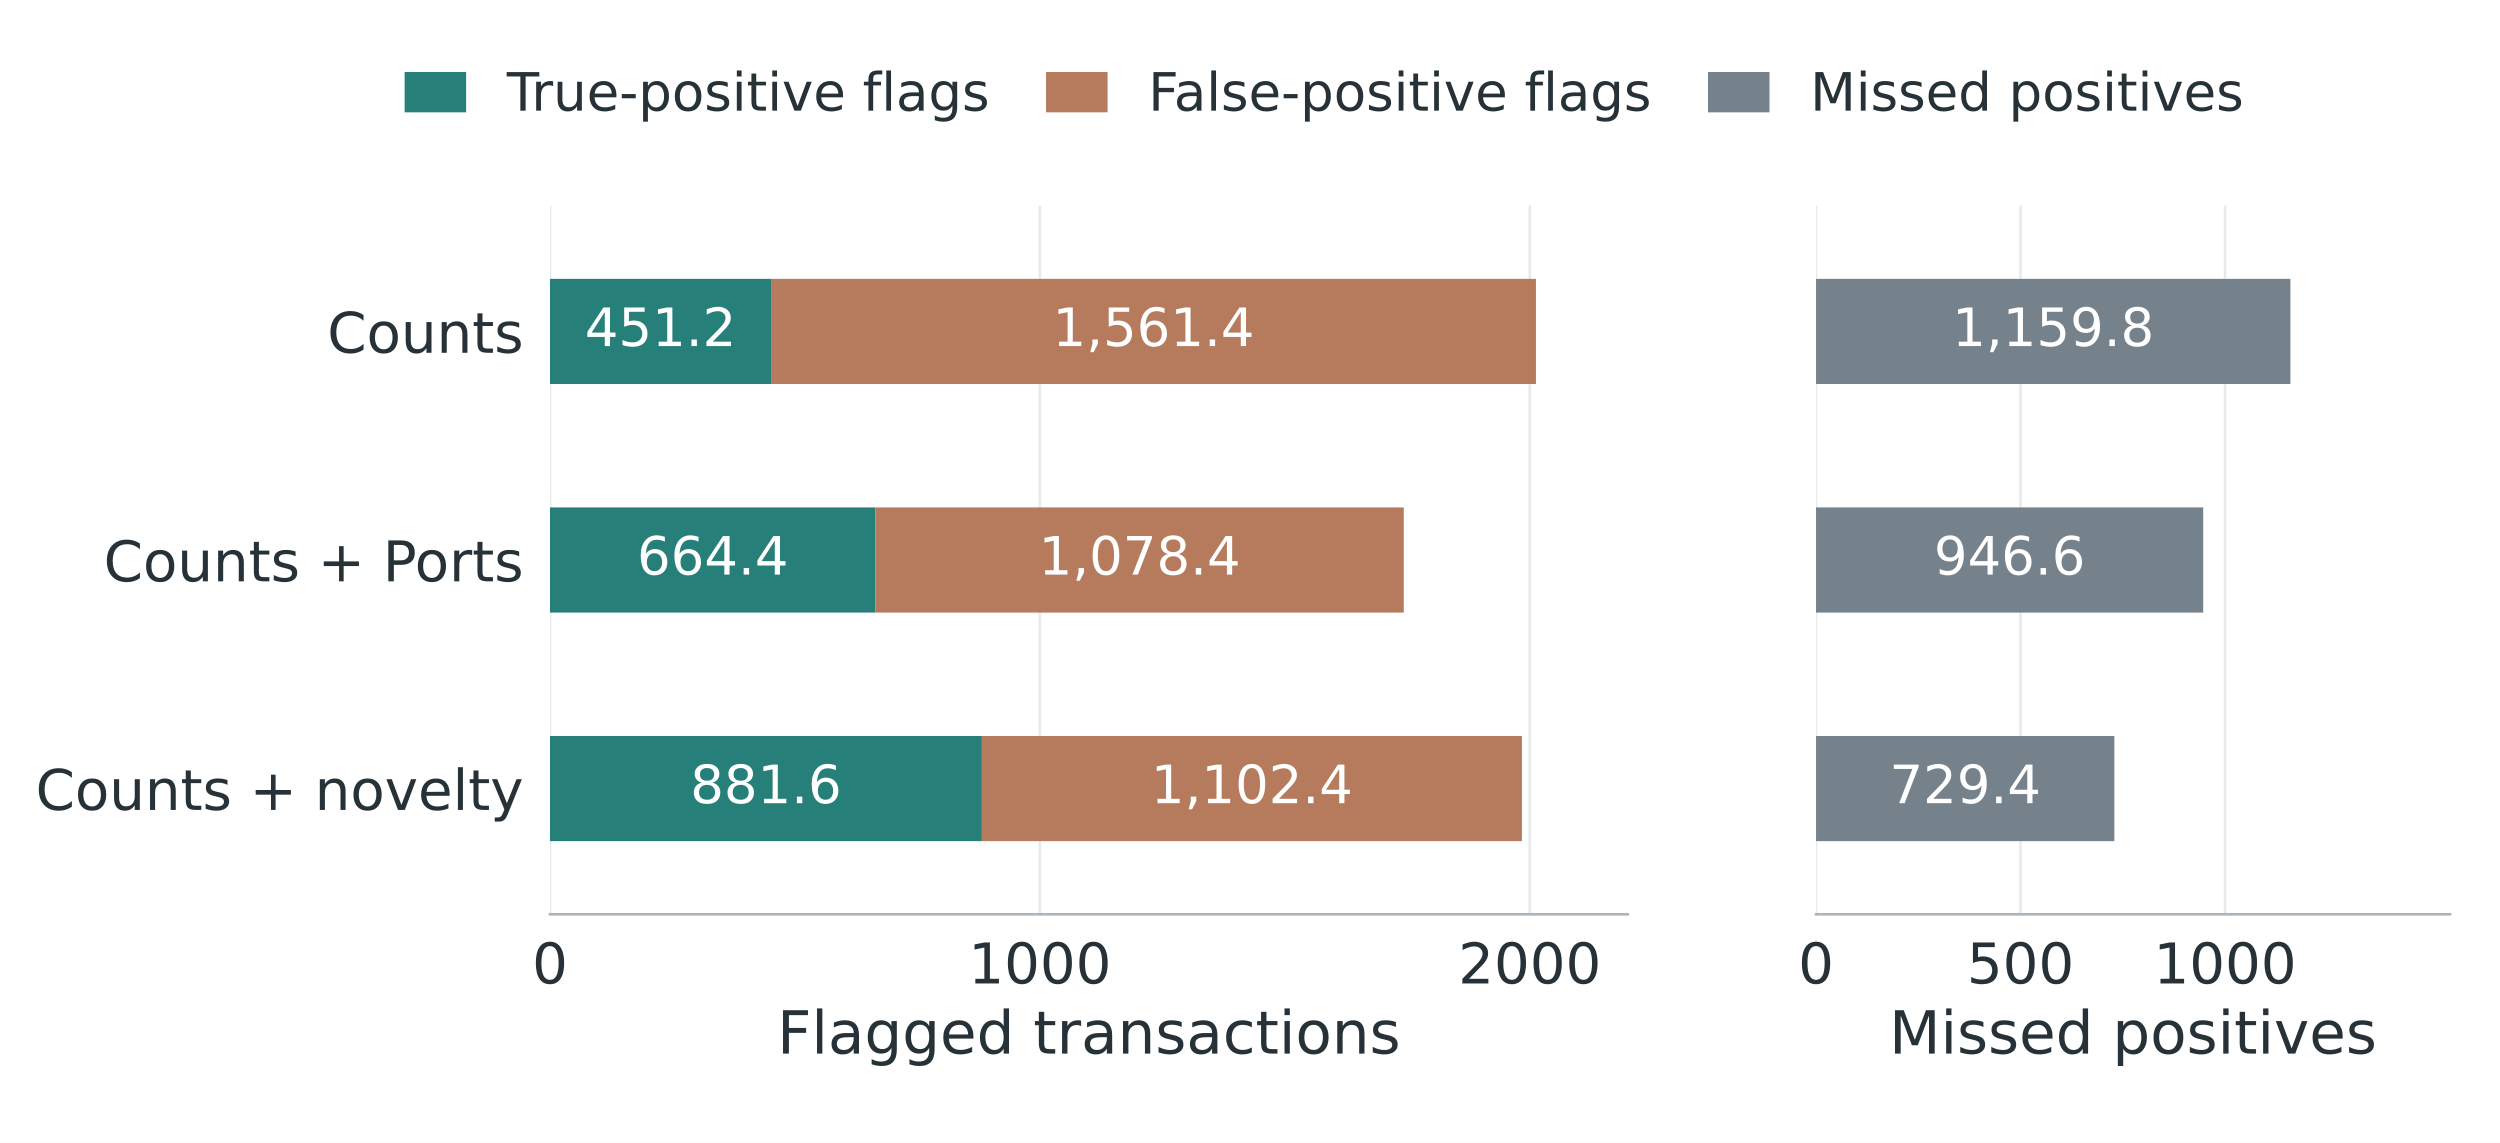
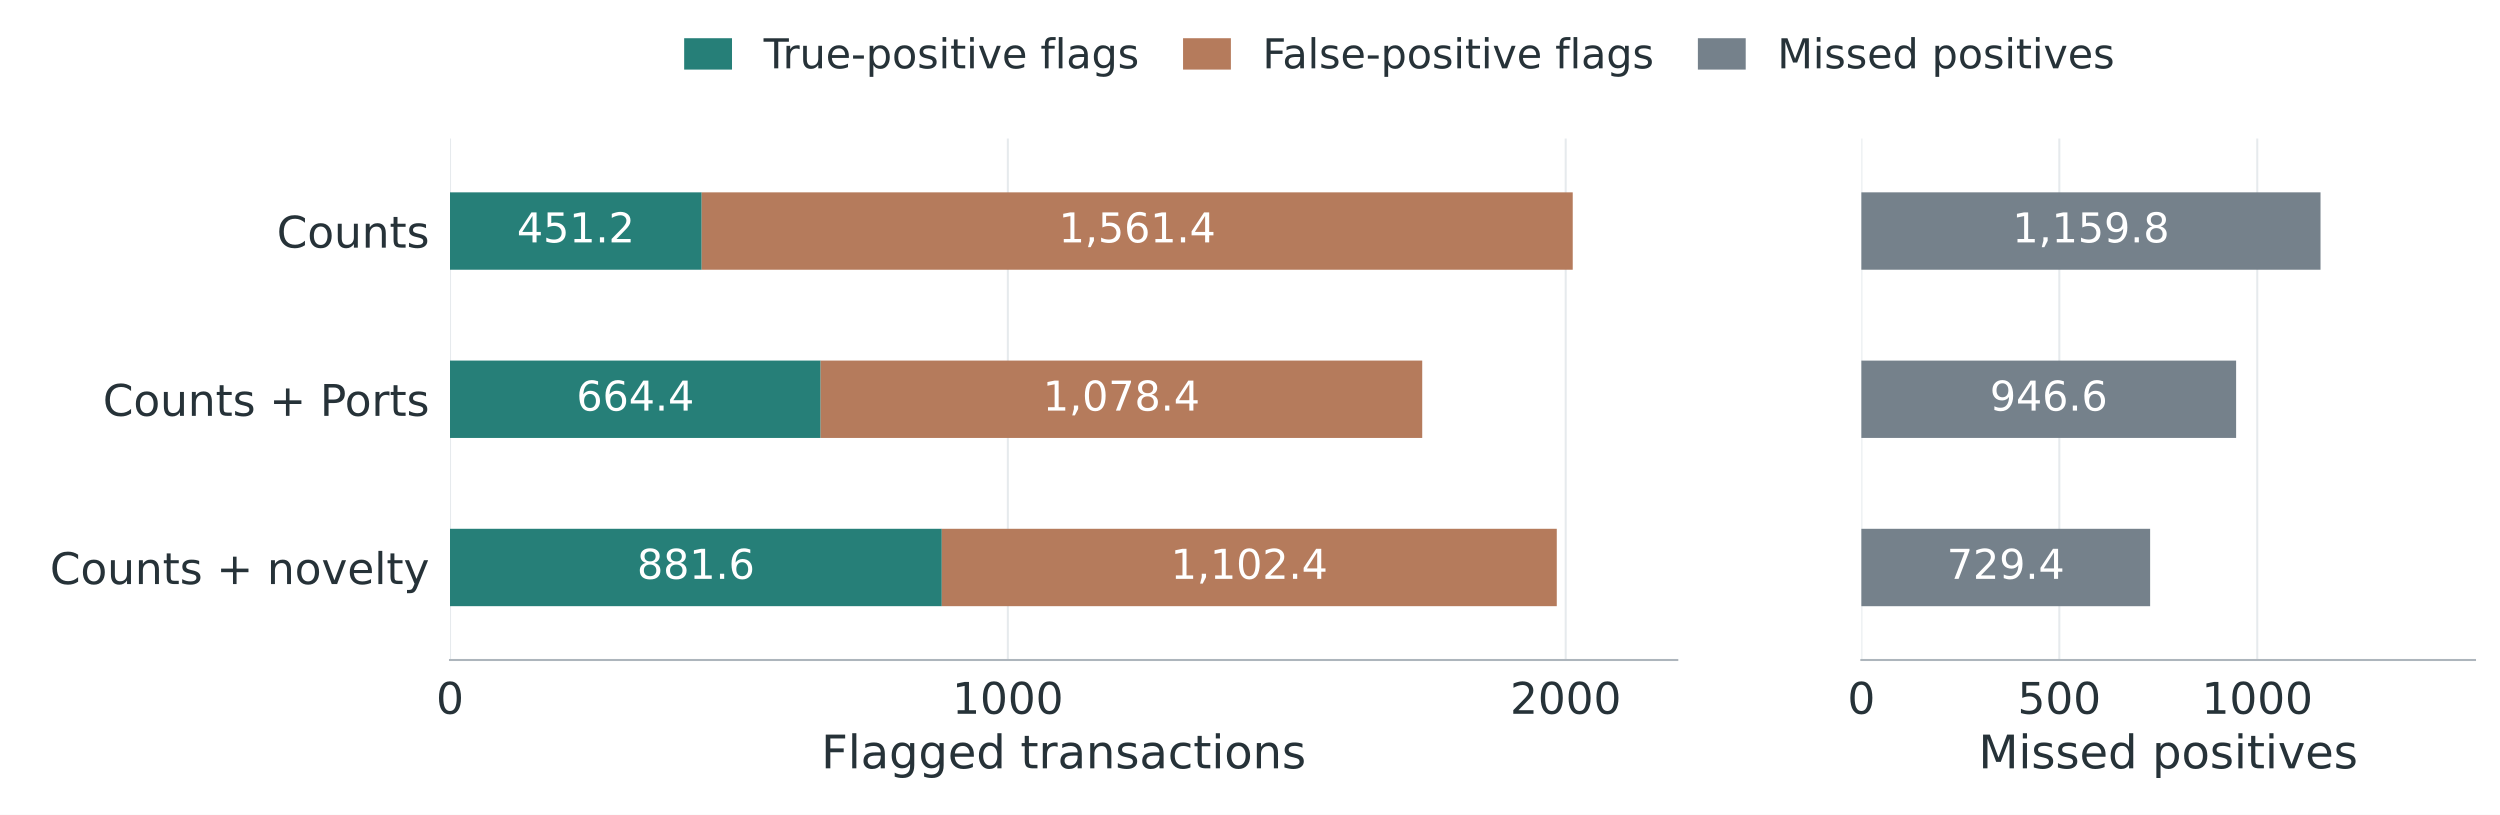
- <svg xmlns="http://www.w3.org/2000/svg" width="756pt" height="345.6pt" viewBox="0 0 756 345.6" version="1.1">
+ <svg xmlns="http://www.w3.org/2000/svg" width="972pt" height="316.8pt" viewBox="0 0 972 316.8" version="1.1">
  <defs>
    <style type="text/css">*{stroke-linejoin: round; stroke-linecap: butt}</style>
  </defs>
  <g id="figure_1">
    <g id="patch_1">
-       <path d="M 0 345.6  L 756 345.6  L 756 0  L 0 0  z " style="fill: #ffffff" />
+       <path d="M 0 316.8  L 972 316.8  L 972 0  L 0 0  z " style="fill: #ffffff" />
    </g>
    <g id="axes_1">
      <g id="patch_2">
-         <path d="M 166.32 276.48  L 492.23 276.48  L 492.23 62.208  L 166.32 62.208  z " style="fill: #ffffff" />
+         <path d="M 174.96 256.608  L 652.124 256.608  L 652.124 53.856  L 174.96 53.856  z " style="fill: #ffffff" />
      </g>
      <g id="matplotlib.axis_1">
        <g id="xtick_1">
          <g id="line2d_1">
-             <path d="M 166.32 276.48  L 166.32 62.208  " clip-path="url(#pbf128b5e76)" style="fill: none; stroke: #e6eaed; stroke-width: 0.8; stroke-linecap: square" />
+             <path d="M 174.96 256.608  L 174.96 53.856  " clip-path="url(#pf3c701f8a2)" style="fill: none; stroke: #e6eaed; stroke-width: 0.8; stroke-linecap: square" />
          </g>
          <g id="line2d_2" />
          <g id="text_1">
-             <text style="font-size: 17px; font-family: 'DejaVu Sans'; text-anchor: middle; fill: #263238" x="166.32" y="297.397" transform="rotate(-0 166.32 297.3973)">0</text>
+             <text style="font-size: 17px; font-family: 'DejaVu Sans'; text-anchor: middle; fill: #263238" x="174.96" y="277.525" transform="rotate(-0 174.96 277.5253)">0</text>
          </g>
        </g>
        <g id="xtick_2">
          <g id="line2d_3">
-             <path d="M 314.461 276.48  L 314.461 62.208  " clip-path="url(#pbf128b5e76)" style="fill: none; stroke: #e6eaed; stroke-width: 0.8; stroke-linecap: square" />
+             <path d="M 391.853 256.608  L 391.853 53.856  " clip-path="url(#pf3c701f8a2)" style="fill: none; stroke: #e6eaed; stroke-width: 0.8; stroke-linecap: square" />
          </g>
          <g id="line2d_4" />
          <g id="text_2">
-             <text style="font-size: 17px; font-family: 'DejaVu Sans'; text-anchor: middle; fill: #263238" x="314.461" y="297.397" transform="rotate(-0 314.4609 297.3973)">1000</text>
+             <text style="font-size: 17px; font-family: 'DejaVu Sans'; text-anchor: middle; fill: #263238" x="391.853" y="277.525" transform="rotate(-0 391.8526 277.5253)">1000</text>
          </g>
        </g>
        <g id="xtick_3">
          <g id="line2d_5">
-             <path d="M 462.602 276.48  L 462.602 62.208  " clip-path="url(#pbf128b5e76)" style="fill: none; stroke: #e6eaed; stroke-width: 0.8; stroke-linecap: square" />
+             <path d="M 608.745 256.608  L 608.745 53.856  " clip-path="url(#pf3c701f8a2)" style="fill: none; stroke: #e6eaed; stroke-width: 0.8; stroke-linecap: square" />
          </g>
          <g id="line2d_6" />
          <g id="text_3">
-             <text style="font-size: 17px; font-family: 'DejaVu Sans'; text-anchor: middle; fill: #263238" x="462.602" y="297.397" transform="rotate(-0 462.6017 297.3973)">2000</text>
+             <text style="font-size: 17px; font-family: 'DejaVu Sans'; text-anchor: middle; fill: #263238" x="608.745" y="277.525" transform="rotate(-0 608.7451 277.5253)">2000</text>
          </g>
        </g>
        <g id="text_4">
-           <text style="font-size: 18px; font-family: 'DejaVu Sans'; text-anchor: middle; fill: #263238" x="329.275" y="318.61" transform="rotate(-0 329.275 318.61)">Flagged transactions</text>
+           <text style="font-size: 18px; font-family: 'DejaVu Sans'; text-anchor: middle; fill: #263238" x="413.542" y="298.738" transform="rotate(-0 413.5418 298.738)">Flagged transactions</text>
        </g>
      </g>
      <g id="matplotlib.axis_2">
        <g id="ytick_1">
          <g id="line2d_7" />
          <g id="text_5">
-             <text style="font-size: 17px; font-family: 'DejaVu Sans'; text-anchor: end; fill: #263238" x="158.32" y="106.683" transform="rotate(-0 158.32 106.6827)">Counts</text>
+             <text style="font-size: 17px; font-family: 'DejaVu Sans'; text-anchor: end; fill: #263238" x="166.96" y="96.287" transform="rotate(-0 166.96 96.2868)">Counts</text>
          </g>
        </g>
        <g id="ytick_2">
          <g id="line2d_8" />
          <g id="text_6">
-             <text style="font-size: 17px; font-family: 'DejaVu Sans'; text-anchor: end; fill: #263238" x="158.32" y="175.803" transform="rotate(-0 158.32 175.8027)">Counts + Ports</text>
+             <text style="font-size: 17px; font-family: 'DejaVu Sans'; text-anchor: end; fill: #263238" x="166.96" y="161.691" transform="rotate(-0 166.96 161.6907)">Counts + Ports</text>
          </g>
        </g>
        <g id="ytick_3">
          <g id="line2d_9" />
          <g id="text_7">
-             <text style="font-size: 17px; font-family: 'DejaVu Sans'; text-anchor: end; fill: #263238" x="158.32" y="244.923" transform="rotate(-0 158.32 244.9227)">Counts + novelty</text>
+             <text style="font-size: 17px; font-family: 'DejaVu Sans'; text-anchor: end; fill: #263238" x="166.96" y="227.095" transform="rotate(-0 166.96 227.0945)">Counts + novelty</text>
          </g>
        </g>
      </g>
      <g id="patch_3">
-         <path d="M 166.32 116.122  L 233.161 116.122  L 233.161 84.326  L 166.32 84.326  z " clip-path="url(#pbf128b5e76)" style="fill: #267f78" />
+         <path d="M 174.96 104.871  L 272.822 104.871  L 272.822 74.785  L 174.96 74.785  z " clip-path="url(#pf3c701f8a2)" style="fill: #267f78" />
      </g>
      <g id="patch_4">
-         <path d="M 233.161 116.122  L 464.468 116.122  L 464.468 84.326  L 233.161 84.326  z " clip-path="url(#pbf128b5e76)" style="fill: #b57b5c" />
+         <path d="M 272.822 104.871  L 611.478 104.871  L 611.478 74.785  L 272.822 74.785  z " clip-path="url(#pf3c701f8a2)" style="fill: #b57b5c" />
      </g>
      <g id="patch_5">
-         <path d="M 166.32 185.242  L 264.745 185.242  L 264.745 153.446  L 166.32 153.446  z " clip-path="url(#pbf128b5e76)" style="fill: #267f78" />
+         <path d="M 174.96 170.275  L 319.063 170.275  L 319.063 140.189  L 174.96 140.189  z " clip-path="url(#pf3c701f8a2)" style="fill: #267f78" />
      </g>
      <g id="patch_6">
-         <path d="M 264.745 185.242  L 424.5 185.242  L 424.5 153.446  L 264.745 153.446  z " clip-path="url(#pbf128b5e76)" style="fill: #b57b5c" />
+         <path d="M 319.063 170.275  L 552.96 170.275  L 552.96 140.189  L 319.063 140.189  z " clip-path="url(#pf3c701f8a2)" style="fill: #b57b5c" />
      </g>
      <g id="patch_7">
-         <path d="M 166.32 254.362  L 296.921 254.362  L 296.921 222.566  L 166.32 222.566  z " clip-path="url(#pbf128b5e76)" style="fill: #267f78" />
+         <path d="M 174.96 235.679  L 366.172 235.679  L 366.172 205.593  L 174.96 205.593  z " clip-path="url(#pf3c701f8a2)" style="fill: #267f78" />
      </g>
      <g id="patch_8">
-         <path d="M 296.921 254.362  L 460.231 254.362  L 460.231 222.566  L 296.921 222.566  z " clip-path="url(#pbf128b5e76)" style="fill: #b57b5c" />
+         <path d="M 366.172 235.679  L 605.275 235.679  L 605.275 205.593  L 366.172 205.593  z " clip-path="url(#pf3c701f8a2)" style="fill: #b57b5c" />
      </g>
      <g id="patch_9">
-         <path d="M 166.32 276.48  L 492.23 276.48  " style="fill: none; stroke: #adb5bc; stroke-width: 0.8; stroke-linejoin: miter; stroke-linecap: square" />
+         <path d="M 174.96 256.608  L 652.124 256.608  " style="fill: none; stroke: #adb5bc; stroke-width: 0.8; stroke-linejoin: miter; stroke-linecap: square" />
      </g>
      <g id="text_8">
-         <text style="font-size: 16px; font-family: 'DejaVu Sans'; text-anchor: middle; fill: #ffffff" x="199.741" y="104.639" transform="rotate(-0 199.7406 104.639)">451.2</text>
+         <text style="font-size: 16px; font-family: 'DejaVu Sans'; text-anchor: middle; fill: #ffffff" x="223.891" y="94.243" transform="rotate(-0 223.891 94.24313)">451.2</text>
      </g>
      <g id="text_9">
-         <text style="font-size: 16px; font-family: 'DejaVu Sans'; text-anchor: middle; fill: #ffffff" x="348.815" y="104.639" transform="rotate(-0 348.8147 104.639)">1,561.4</text>
+         <text style="font-size: 16px; font-family: 'DejaVu Sans'; text-anchor: middle; fill: #ffffff" x="442.15" y="94.243" transform="rotate(-0 442.1499 94.24313)">1,561.4</text>
      </g>
      <g id="text_10">
-         <text style="font-size: 16px; font-family: 'DejaVu Sans'; text-anchor: middle; fill: #ffffff" x="215.532" y="173.759" transform="rotate(-0 215.5324 173.759)">664.4</text>
+         <text style="font-size: 16px; font-family: 'DejaVu Sans'; text-anchor: middle; fill: #ffffff" x="247.012" y="159.647" transform="rotate(-0 247.0117 159.647)">664.4</text>
      </g>
      <g id="text_11">
-         <text style="font-size: 16px; font-family: 'DejaVu Sans'; text-anchor: middle; fill: #ffffff" x="344.622" y="173.759" transform="rotate(-0 344.6223 173.759)">1,078.4</text>
+         <text style="font-size: 16px; font-family: 'DejaVu Sans'; text-anchor: middle; fill: #ffffff" x="436.012" y="159.647" transform="rotate(-0 436.0119 159.647)">1,078.4</text>
      </g>
      <g id="text_12">
-         <text style="font-size: 16px; font-family: 'DejaVu Sans'; text-anchor: middle; fill: #ffffff" x="231.62" y="242.879" transform="rotate(-0 231.6205 242.879)">881.6</text>
+         <text style="font-size: 16px; font-family: 'DejaVu Sans'; text-anchor: middle; fill: #ffffff" x="270.566" y="225.051" transform="rotate(-0 270.5662 225.0509)">881.6</text>
      </g>
      <g id="text_13">
-         <text style="font-size: 16px; font-family: 'DejaVu Sans'; text-anchor: middle; fill: #ffffff" x="378.576" y="242.879" transform="rotate(-0 378.5762 242.879)">1,102.4</text>
+         <text style="font-size: 16px; font-family: 'DejaVu Sans'; text-anchor: middle; fill: #ffffff" x="485.724" y="225.051" transform="rotate(-0 485.7237 225.0509)">1,102.4</text>
      </g>
    </g>
    <g id="axes_2">
      <g id="patch_10">
-         <path d="M 549.168 276.48  L 740.88 276.48  L 740.88 62.208  L 549.168 62.208  z " style="fill: #ffffff" />
+         <path d="M 723.698 256.608  L 962.28 256.608  L 962.28 53.856  L 723.698 53.856  z " style="fill: #ffffff" />
      </g>
      <g id="matplotlib.axis_3">
        <g id="xtick_4">
          <g id="line2d_10">
-             <path d="M 549.168 276.48  L 549.168 62.208  " clip-path="url(#p87bf442ceb)" style="fill: none; stroke: #e6eaed; stroke-width: 0.8; stroke-linecap: square" />
+             <path d="M 723.698 256.608  L 723.698 53.856  " clip-path="url(#pa7b9afeea9)" style="fill: none; stroke: #e6eaed; stroke-width: 0.8; stroke-linecap: square" />
          </g>
          <g id="line2d_11" />
          <g id="text_14">
-             <text style="font-size: 17px; font-family: 'DejaVu Sans'; text-anchor: middle; fill: #263238" x="549.168" y="297.397" transform="rotate(-0 549.1683 297.3973)">0</text>
+             <text style="font-size: 17px; font-family: 'DejaVu Sans'; text-anchor: middle; fill: #263238" x="723.698" y="277.525" transform="rotate(-0 723.6982 277.5253)">0</text>
          </g>
        </g>
        <g id="xtick_5">
          <g id="line2d_12">
-             <path d="M 611.011 276.48  L 611.011 62.208  " clip-path="url(#p87bf442ceb)" style="fill: none; stroke: #e6eaed; stroke-width: 0.8; stroke-linecap: square" />
+             <path d="M 800.66 256.608  L 800.66 53.856  " clip-path="url(#pa7b9afeea9)" style="fill: none; stroke: #e6eaed; stroke-width: 0.8; stroke-linecap: square" />
          </g>
          <g id="line2d_13" />
          <g id="text_15">
-             <text style="font-size: 17px; font-family: 'DejaVu Sans'; text-anchor: middle; fill: #263238" x="611.011" y="297.397" transform="rotate(-0 611.0108 297.3973)">500</text>
+             <text style="font-size: 17px; font-family: 'DejaVu Sans'; text-anchor: middle; fill: #263238" x="800.66" y="277.525" transform="rotate(-0 800.6601 277.5253)">500</text>
          </g>
        </g>
        <g id="xtick_6">
          <g id="line2d_14">
-             <path d="M 672.853 276.48  L 672.853 62.208  " clip-path="url(#p87bf442ceb)" style="fill: none; stroke: #e6eaed; stroke-width: 0.8; stroke-linecap: square" />
+             <path d="M 877.622 256.608  L 877.622 53.856  " clip-path="url(#pa7b9afeea9)" style="fill: none; stroke: #e6eaed; stroke-width: 0.8; stroke-linecap: square" />
          </g>
          <g id="line2d_15" />
          <g id="text_16">
-             <text style="font-size: 17px; font-family: 'DejaVu Sans'; text-anchor: middle; fill: #263238" x="672.853" y="297.397" transform="rotate(-0 672.8533 297.3973)">1000</text>
+             <text style="font-size: 17px; font-family: 'DejaVu Sans'; text-anchor: middle; fill: #263238" x="877.622" y="277.525" transform="rotate(-0 877.6219 277.5253)">1000</text>
          </g>
        </g>
        <g id="text_17">
-           <text style="font-size: 18px; font-family: 'DejaVu Sans'; text-anchor: middle; fill: #263238" x="645.024" y="318.61" transform="rotate(-0 645.0241 318.61)">Missed positives</text>
+           <text style="font-size: 18px; font-family: 'DejaVu Sans'; text-anchor: middle; fill: #263238" x="842.989" y="298.738" transform="rotate(-0 842.9891 298.738)">Missed positives</text>
        </g>
      </g>
      <g id="matplotlib.axis_4" />
      <g id="patch_11">
-         <path d="M 549.168 116.122  L 692.618 116.122  L 692.618 84.326  L 549.168 84.326  z " clip-path="url(#p87bf442ceb)" style="fill: #75818b" />
+         <path d="M 723.698 104.871  L 902.219 104.871  L 902.219 74.785  L 723.698 74.785  z " clip-path="url(#pa7b9afeea9)" style="fill: #75818b" />
      </g>
      <g id="patch_12">
-         <path d="M 549.168 185.242  L 666.248 185.242  L 666.248 153.446  L 549.168 153.446  z " clip-path="url(#p87bf442ceb)" style="fill: #75818b" />
+         <path d="M 723.698 170.275  L 869.402 170.275  L 869.402 140.189  L 723.698 140.189  z " clip-path="url(#pa7b9afeea9)" style="fill: #75818b" />
      </g>
      <g id="patch_13">
-         <path d="M 549.168 254.362  L 639.384 254.362  L 639.384 222.566  L 549.168 222.566  z " clip-path="url(#p87bf442ceb)" style="fill: #75818b" />
+         <path d="M 723.698 235.679  L 835.97 235.679  L 835.97 205.593  L 723.698 205.593  z " clip-path="url(#pa7b9afeea9)" style="fill: #75818b" />
      </g>
      <g id="patch_14">
-         <path d="M 549.168 276.48  L 740.88 276.48  " style="fill: none; stroke: #adb5bc; stroke-width: 0.8; stroke-linejoin: miter; stroke-linecap: square" />
+         <path d="M 723.698 256.608  L 962.28 256.608  " style="fill: none; stroke: #adb5bc; stroke-width: 0.8; stroke-linejoin: miter; stroke-linecap: square" />
      </g>
      <g id="text_18">
-         <text style="font-size: 16px; font-family: 'DejaVu Sans'; text-anchor: middle; fill: #ffffff" x="620.893" y="104.639" transform="rotate(-0 620.8932 104.639)">1,159.8</text>
+         <text style="font-size: 16px; font-family: 'DejaVu Sans'; text-anchor: middle; fill: #ffffff" x="812.959" y="94.243" transform="rotate(-0 812.9586 94.24313)">1,159.8</text>
      </g>
      <g id="text_19">
-         <text style="font-size: 16px; font-family: 'DejaVu Sans'; text-anchor: middle; fill: #ffffff" x="607.708" y="173.759" transform="rotate(-0 607.7084 173.759)">946.6</text>
+         <text style="font-size: 16px; font-family: 'DejaVu Sans'; text-anchor: middle; fill: #ffffff" x="796.55" y="159.647" transform="rotate(-0 796.5503 159.647)">946.6</text>
      </g>
      <g id="text_20">
-         <text style="font-size: 16px; font-family: 'DejaVu Sans'; text-anchor: middle; fill: #ffffff" x="594.276" y="242.879" transform="rotate(-0 594.2762 242.879)">729.4</text>
+         <text style="font-size: 16px; font-family: 'DejaVu Sans'; text-anchor: middle; fill: #ffffff" x="779.834" y="225.051" transform="rotate(-0 779.8342 225.0509)">729.4</text>
      </g>
    </g>
    <g id="legend_1">
      <g id="patch_15">
-         <path d="M 122.862 33.469  L 140.463 33.469  L 140.463 22.27  L 122.862 22.27  z " style="fill: #267f78; stroke: #267f78; stroke-linejoin: miter" />
+         <path d="M 266.502 26.558  L 284.103 26.558  L 284.103 15.357  L 266.502 15.357  z " style="fill: #267f78; stroke: #267f78; stroke-linejoin: miter" />
      </g>
      <g id="text_21">
-         <text style="font-size: 16px; font-family: 'DejaVu Sans'; text-anchor: start; fill: #263238" x="153.262" y="33.469" transform="rotate(-0 153.2625 33.4695)">True-positive flags</text>
+         <text style="font-size: 16px; font-family: 'DejaVu Sans'; text-anchor: start; fill: #263238" x="296.902" y="26.558" transform="rotate(-0 296.9025 26.5575)">True-positive flags</text>
      </g>
      <g id="patch_16">
-         <path d="M 316.83 33.469  L 334.43 33.469  L 334.43 22.27  L 316.83 22.27  z " style="fill: #b57b5c; stroke: #b57b5c; stroke-linejoin: miter" />
+         <path d="M 460.47 26.558  L 478.07 26.558  L 478.07 15.357  L 460.47 15.357  z " style="fill: #b57b5c; stroke: #b57b5c; stroke-linejoin: miter" />
      </g>
      <g id="text_22">
-         <text style="font-size: 16px; font-family: 'DejaVu Sans'; text-anchor: start; fill: #263238" x="347.23" y="33.469" transform="rotate(-0 347.23 33.4695)">False-positive flags</text>
+         <text style="font-size: 16px; font-family: 'DejaVu Sans'; text-anchor: start; fill: #263238" x="490.87" y="26.558" transform="rotate(-0 490.87 26.5575)">False-positive flags</text>
      </g>
      <g id="patch_17">
-         <path d="M 516.995 33.469  L 534.595 33.469  L 534.595 22.27  L 516.995 22.27  z " style="fill: #75818b; stroke: #75818b; stroke-linejoin: miter" />
+         <path d="M 660.635 26.558  L 678.235 26.558  L 678.235 15.357  L 660.635 15.357  z " style="fill: #75818b; stroke: #75818b; stroke-linejoin: miter" />
      </g>
      <g id="text_23">
-         <text style="font-size: 16px; font-family: 'DejaVu Sans'; text-anchor: start; fill: #263238" x="547.395" y="33.469" transform="rotate(-0 547.395 33.4695)">Missed positives</text>
+         <text style="font-size: 16px; font-family: 'DejaVu Sans'; text-anchor: start; fill: #263238" x="691.035" y="26.558" transform="rotate(-0 691.035 26.5575)">Missed positives</text>
      </g>
    </g>
  </g>
  <defs>
-     <clipPath id="pbf128b5e76">
-       <rect x="166.32" y="62.208" width="325.91" height="214.272" />
+     <clipPath id="pf3c701f8a2">
+       <rect x="174.96" y="53.856" width="477.164" height="202.752" />
    </clipPath>
-     <clipPath id="p87bf442ceb">
-       <rect x="549.168" y="62.208" width="191.712" height="214.272" />
+     <clipPath id="pa7b9afeea9">
+       <rect x="723.698" y="53.856" width="238.582" height="202.752" />
    </clipPath>
  </defs>
</svg>
